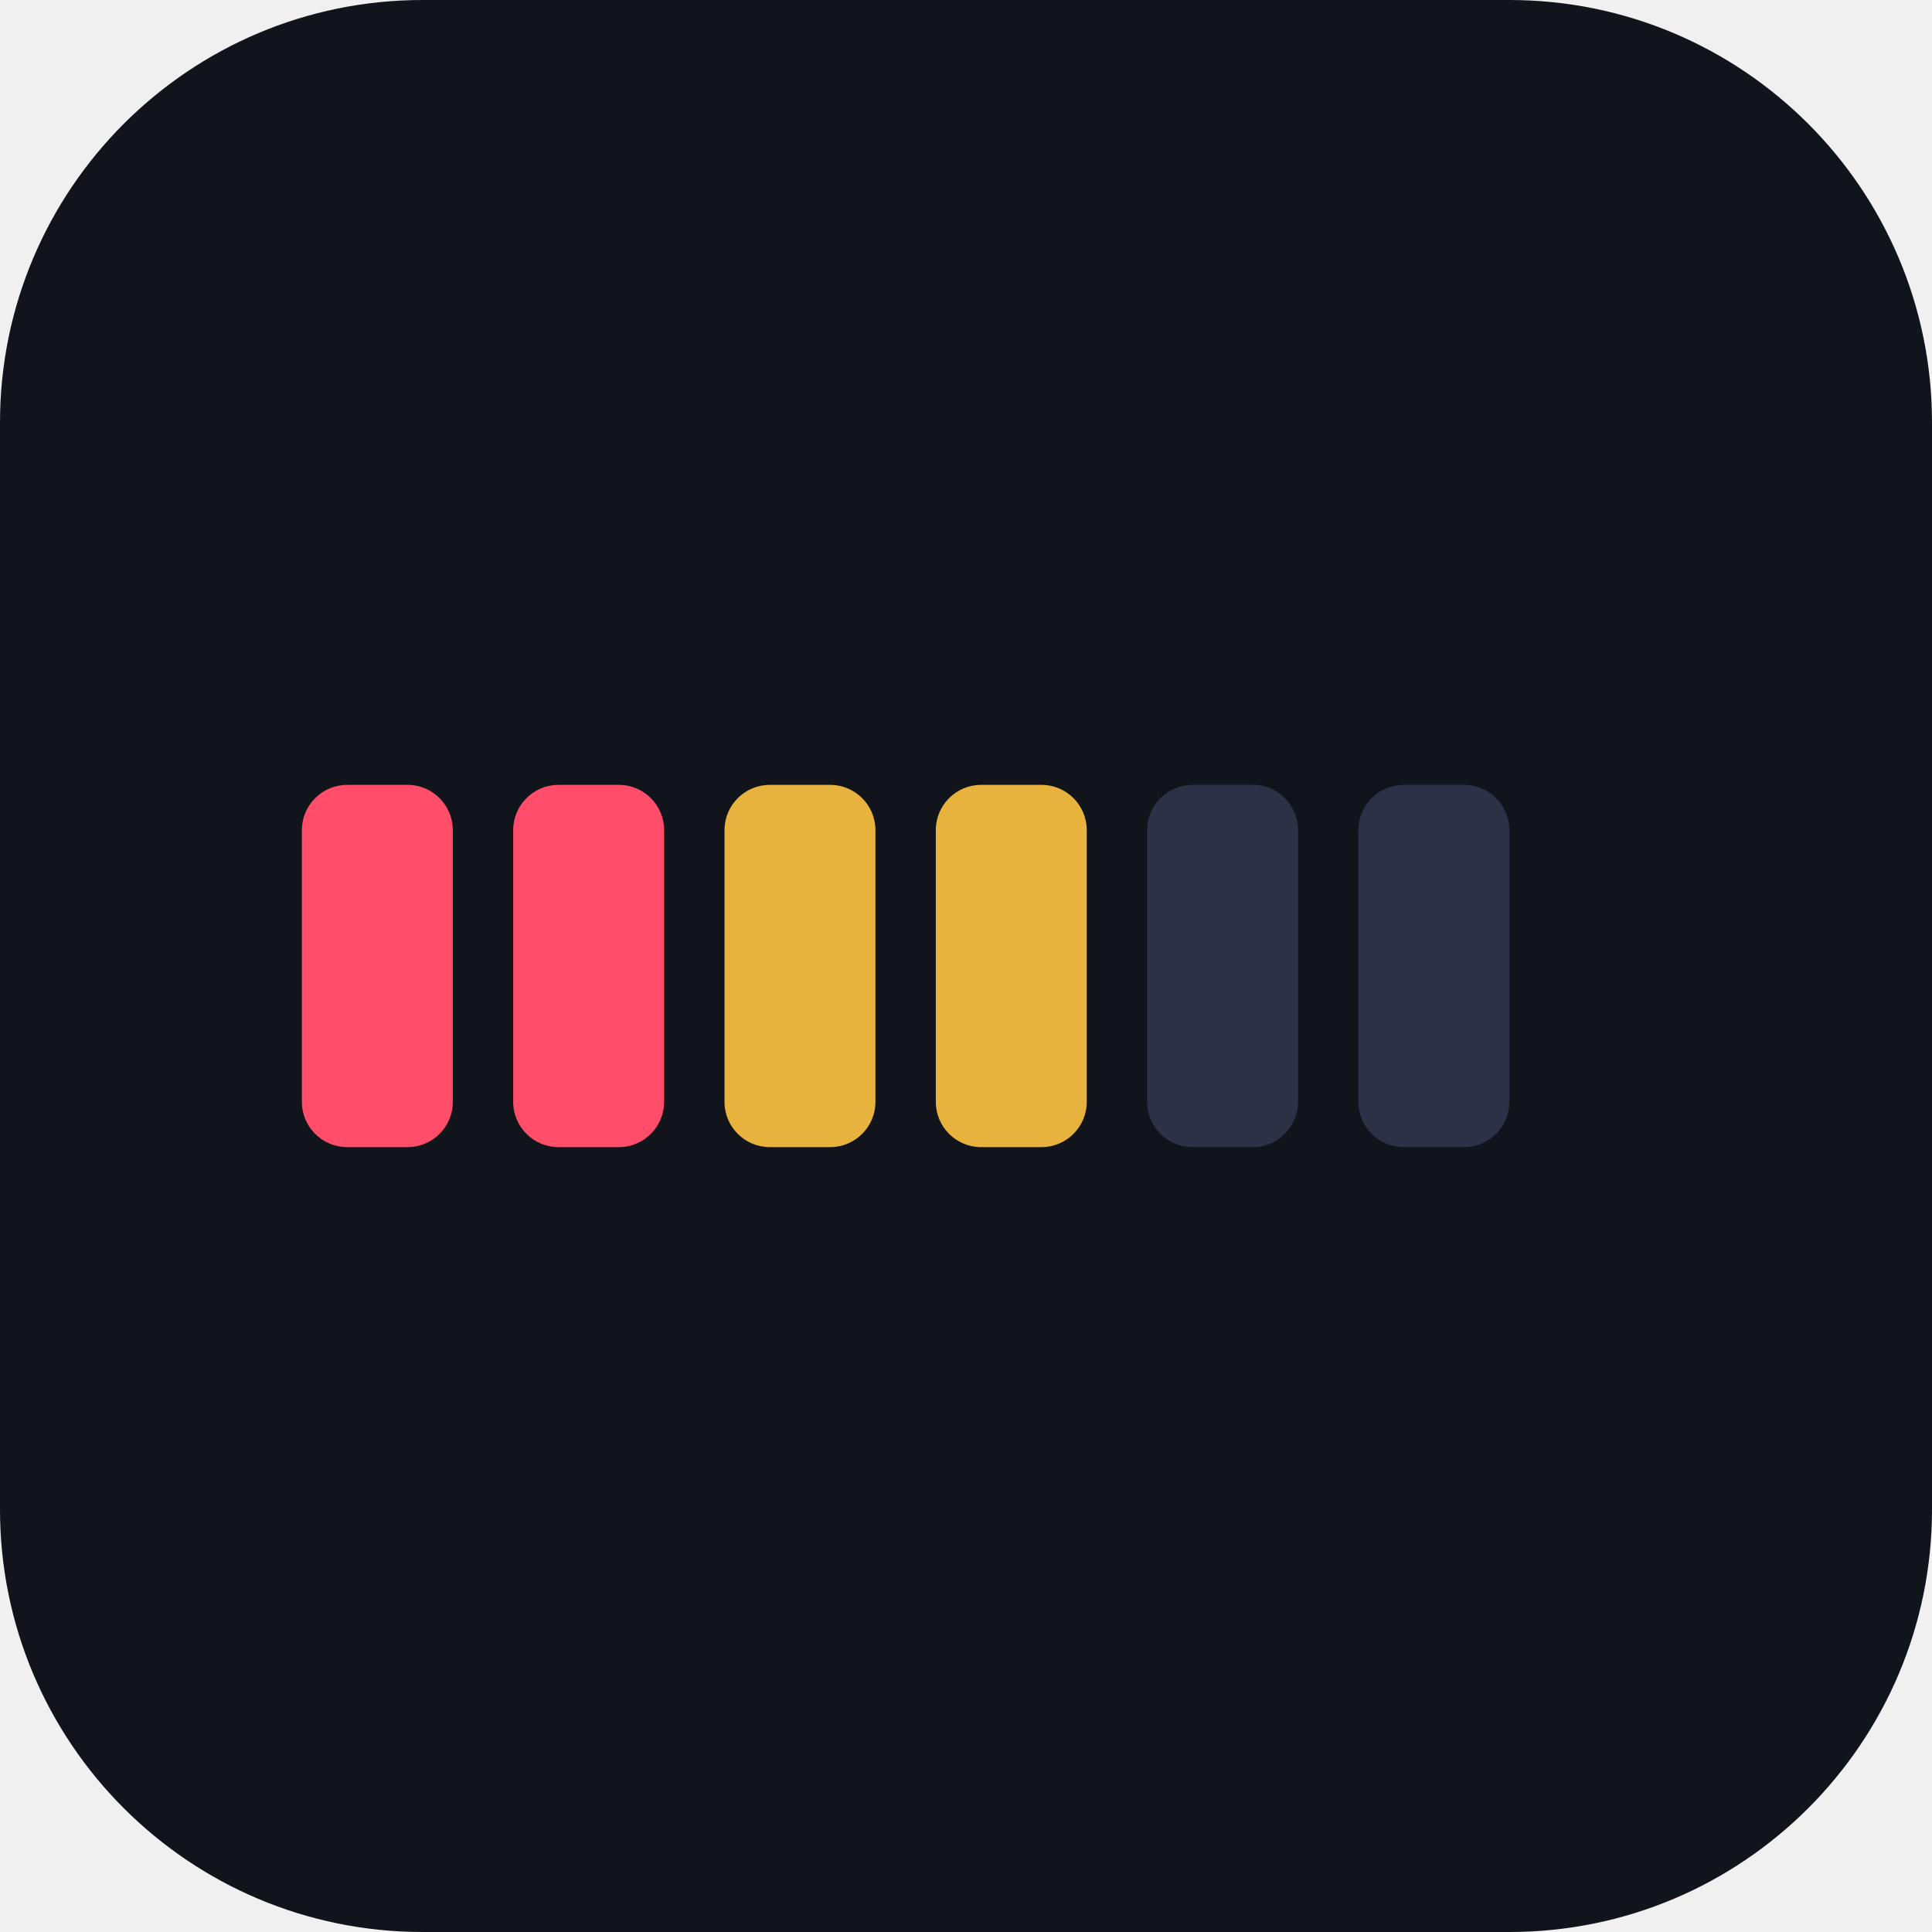
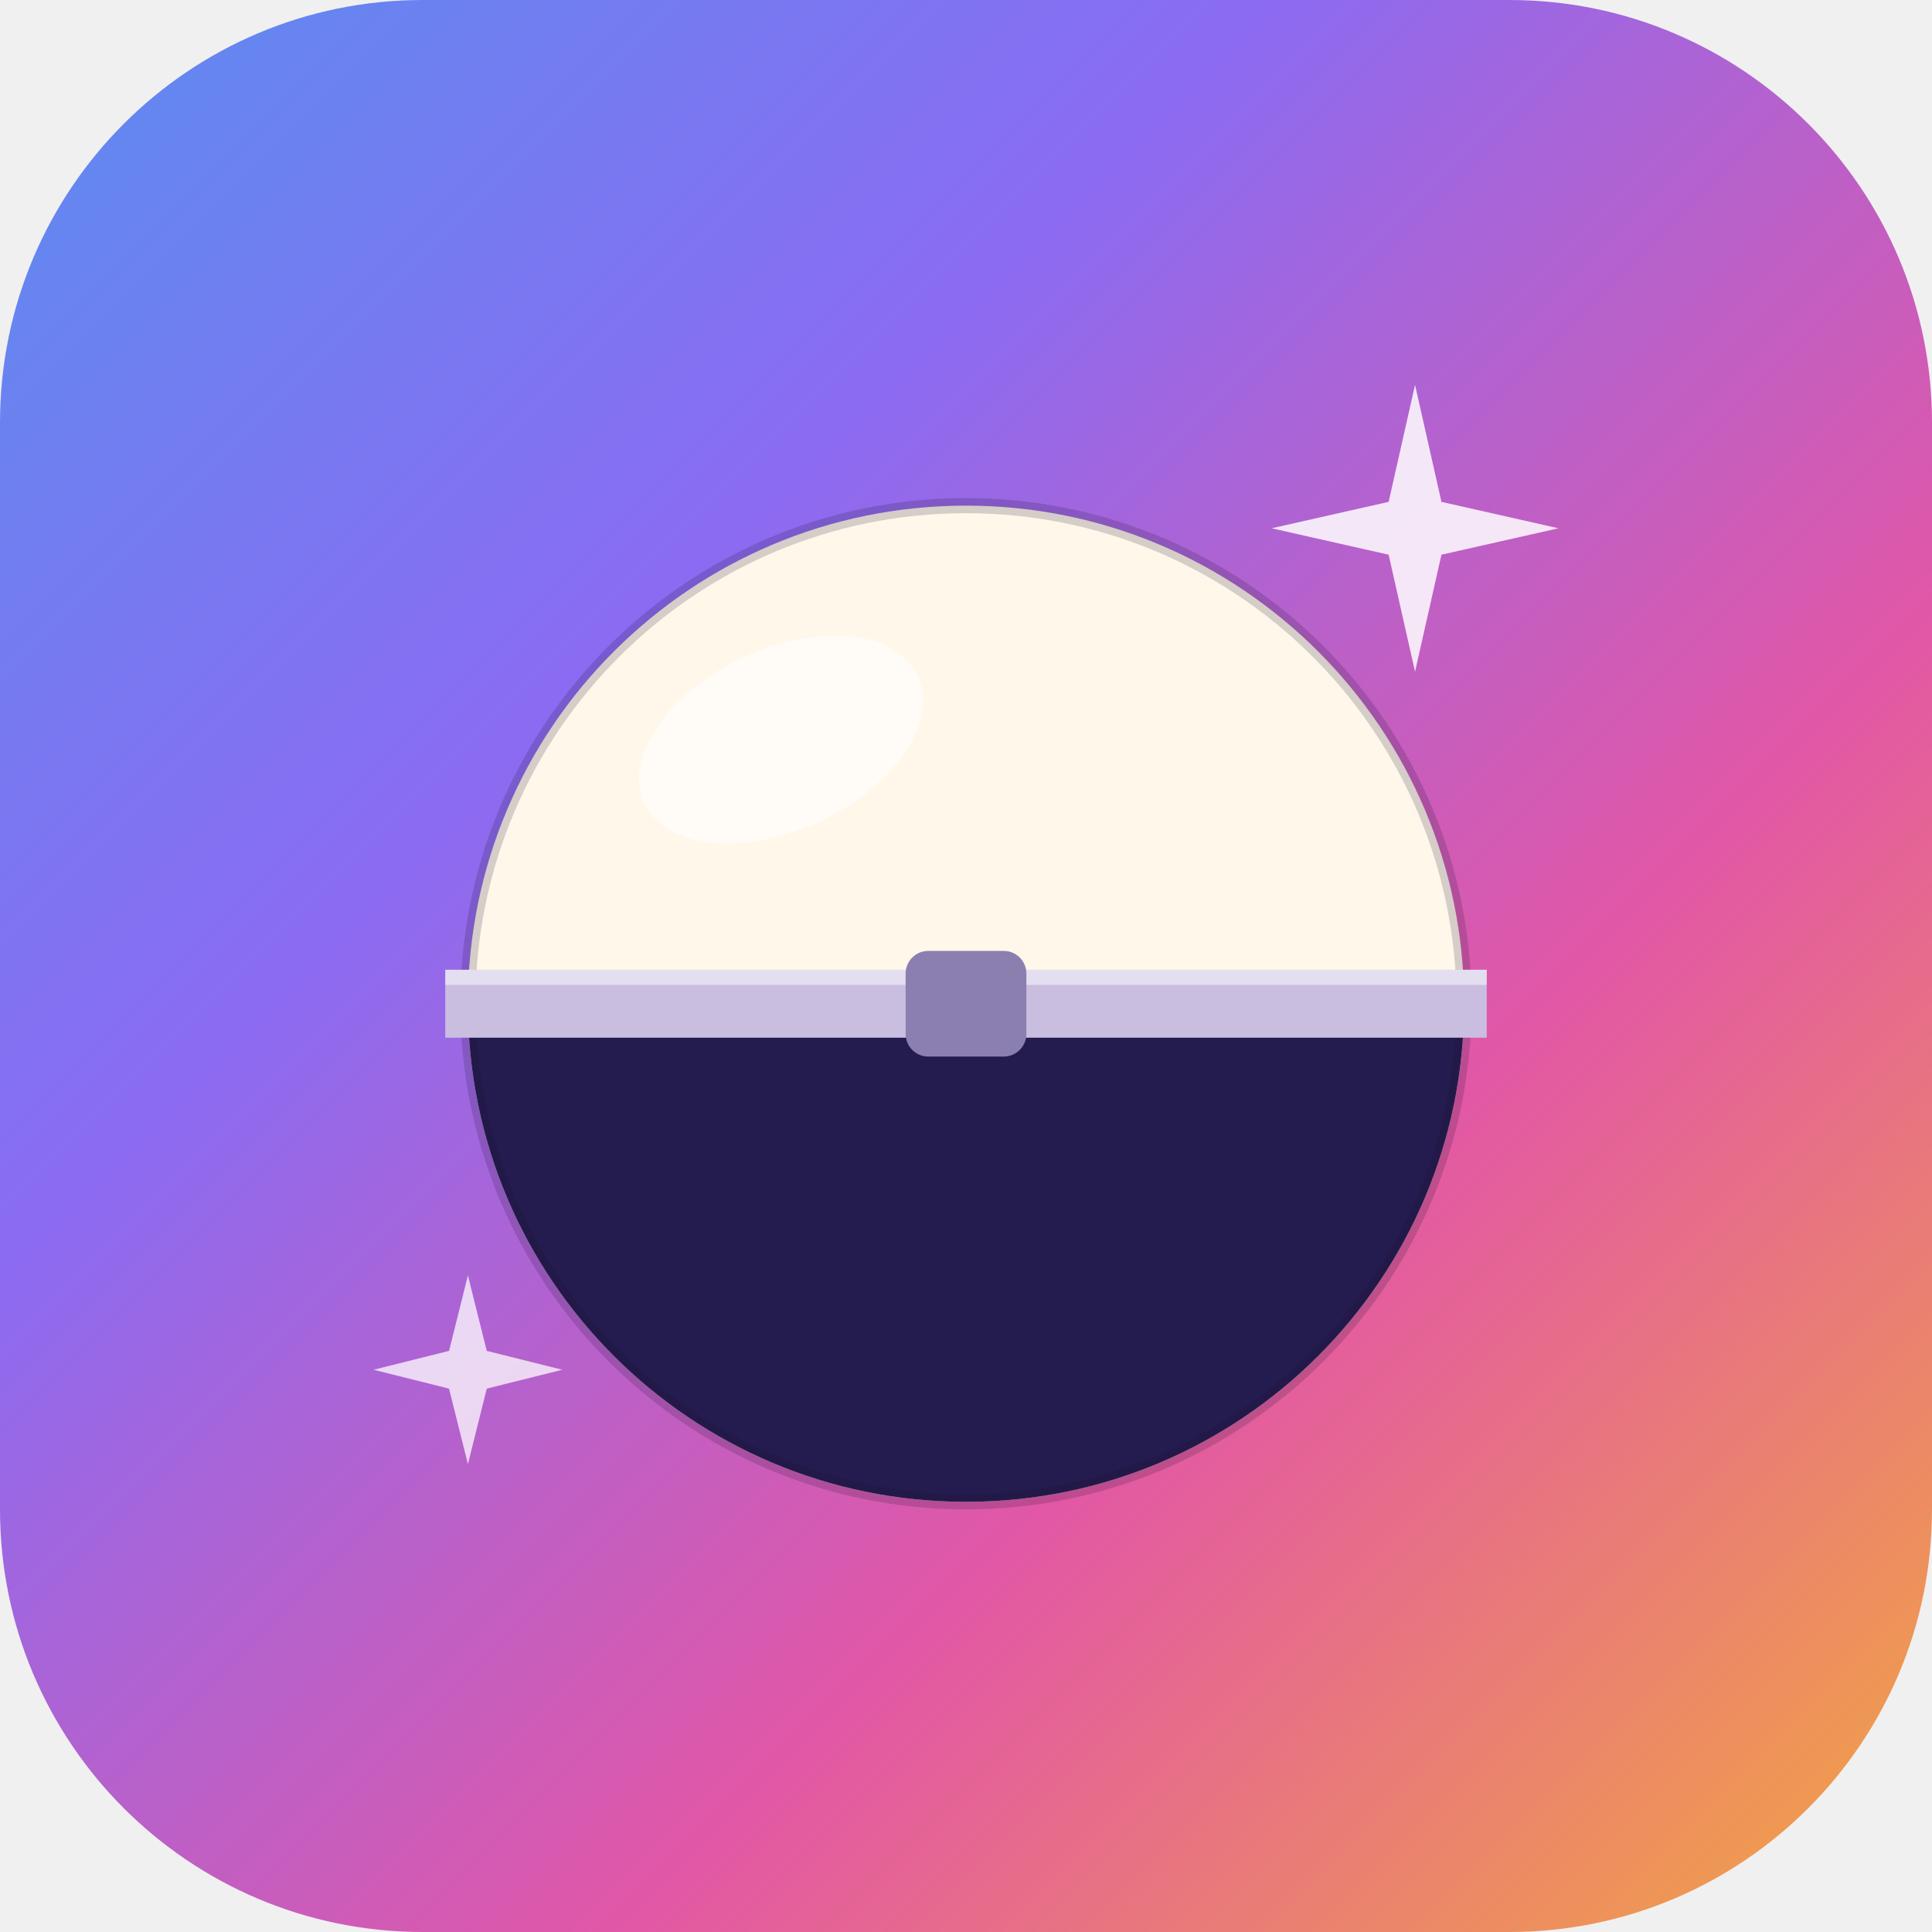
- <svg xmlns="http://www.w3.org/2000/svg" viewBox="0 0 64 64" role="img" aria-label="Event Clock">
-   <rect width="64" height="64" rx="14" fill="#12141C" />
-   <g>
-     <rect x="10" y="26" width="5" height="12" rx="1.5" fill="#FF4D6A" />
-     <rect x="17" y="26" width="5" height="12" rx="1.5" fill="#FF4D6A" />
-     <rect x="24" y="26" width="5" height="12" rx="1.5" fill="#E8B33C" />
-     <rect x="31" y="26" width="5" height="12" rx="1.5" fill="#E8B33C" />
-     <rect x="38" y="26" width="5" height="12" rx="1.5" fill="#2C3145" />
-     <rect x="45" y="26" width="5" height="12" rx="1.5" fill="#2C3145" />
+ <svg xmlns="http://www.w3.org/2000/svg" viewBox="0 0 512 512" role="img" aria-label="Event Clock">
+   <defs>
+     <linearGradient id="bg" x1="0%" y1="0%" x2="100%" y2="100%">
+       <stop offset="0%" stop-color="#5B8DEF" />
+       <stop offset="33%" stop-color="#8B6BF2" />
+       <stop offset="66%" stop-color="#E257A6" />
+       <stop offset="100%" stop-color="#F2A93D" />
+     </linearGradient>
+     <clipPath id="capsule">
+       <circle cx="256" cy="266" r="132" />
+     </clipPath>
+   </defs>
+   <rect width="512" height="512" rx="112" fill="url(#bg)" />
+   <path d="M375,102 L382,133 L413,140 L382,147 L375,178 L368,147 L337,140 L368,133 Z" fill="#FFFFFF" opacity="0.85" />
+   <path d="M124,338 L129,358 L149,363 L129,368 L124,388 L119,368 L99,363 L119,358 Z" fill="#FFFFFF" opacity="0.75" />
+   <g clip-path="url(#capsule)">
+     <rect x="118" y="128" width="276" height="276" fill="#FFF7EA" />
+     <rect x="118" y="266" width="276" height="138" fill="#241B4E" />
+     <ellipse cx="207" cy="196" rx="40" ry="24" fill="#FFFFFF" opacity="0.55" transform="rotate(-25 207 196)" />
  </g>
+   <circle cx="256" cy="266" r="132" fill="none" stroke="#1B1330" stroke-opacity="0.18" stroke-width="4" />
+   <rect x="118" y="257" width="276" height="18" fill="#C9BEE0" />
+   <rect x="118" y="257" width="276" height="4" fill="#FFFFFF" opacity="0.5" />
+   <rect x="240" y="252" width="32" height="28" rx="6" fill="#8B7FB0" />
</svg>
